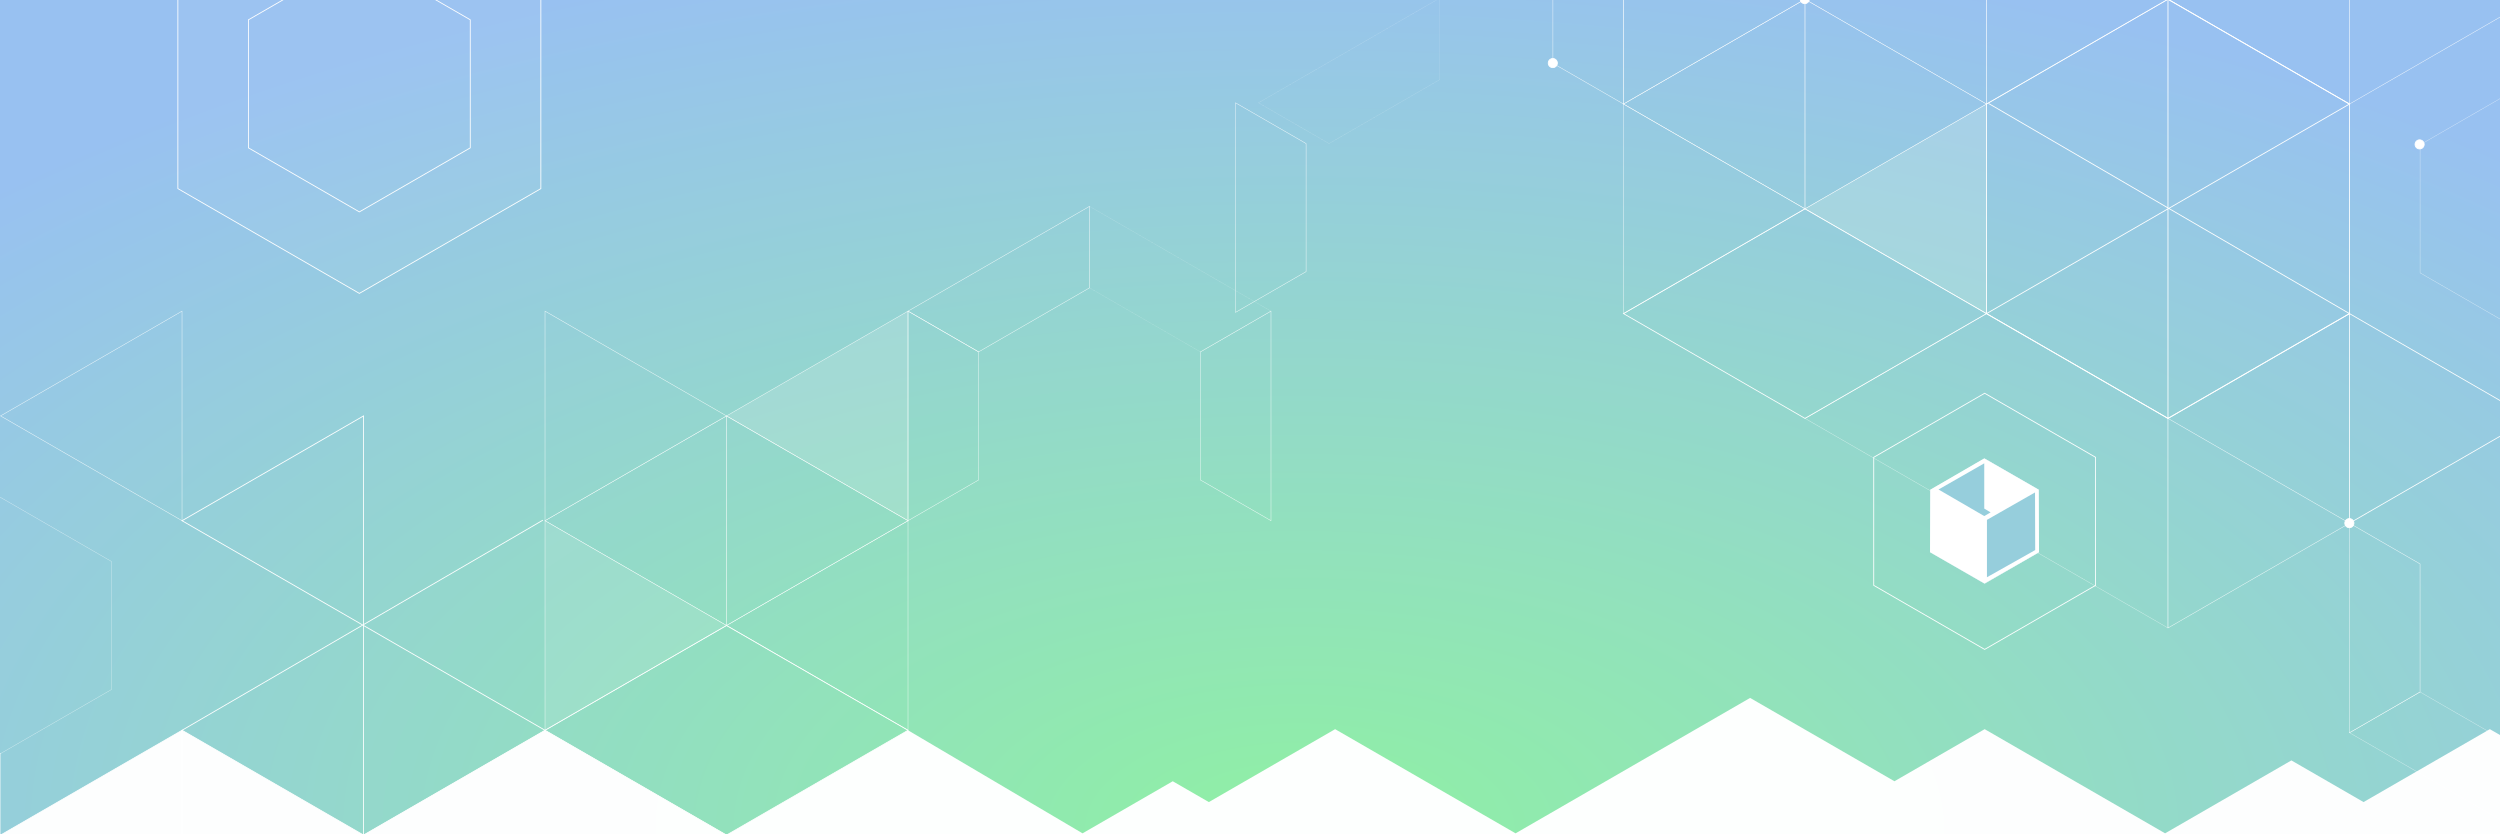
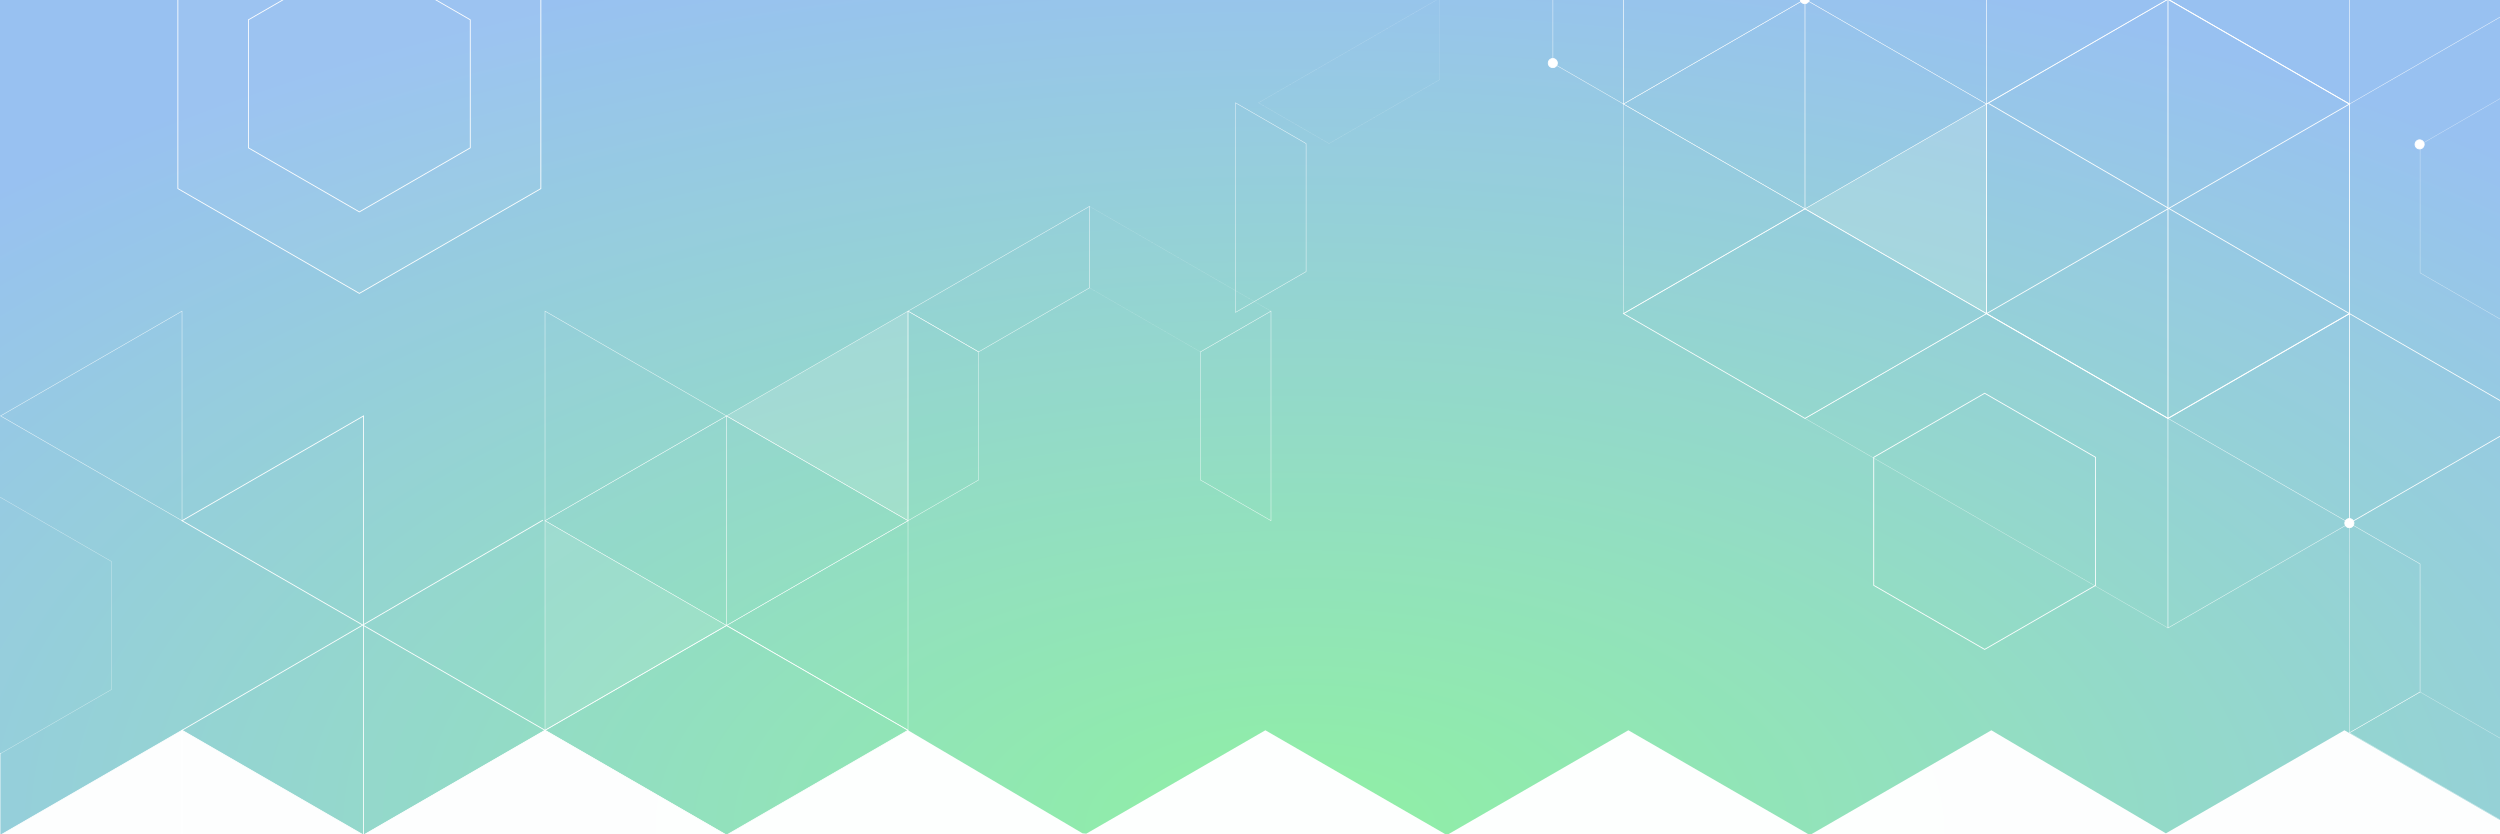
<svg xmlns="http://www.w3.org/2000/svg" xmlns:xlink="http://www.w3.org/1999/xlink" width="1200" height="400" viewBox="0 0 317.5 105.833" version="1.1" id="svg8" enable-background="new">
  <defs id="defs2">
    <linearGradient id="linearGradient10929">
      <stop id="stop10927" offset="0" style="stop-color:#8ff0a4;stop-opacity:1" />
      <stop id="stop10925" offset="1" style="stop-color:#98c1f1;stop-opacity:1;" />
    </linearGradient>
    <radialGradient xlink:href="#linearGradient10929" id="radialGradient10931" cx="126.397" cy="192.753" fx="126.397" fy="192.753" r="162.322" gradientTransform="matrix(1.436003,0.00660932,-0.00326124,0.7074172,-15.77789,-31.88768)" gradientUnits="userSpaceOnUse" />
  </defs>
  <g id="layer2" style="">
    <rect style="opacity:1;vector-effect:none;fill:url(#radialGradient10931);fill-opacity:1;stroke:#5e5c64;stroke-width:0.001px;stroke-linecap:butt;stroke-linejoin:miter;stroke-miterlimit:4;stroke-dasharray:none;stroke-dashoffset:0;stroke-opacity:1;marker:none;marker-start:none;marker-mid:none;marker-end:none;paint-order:normal" id="rect10907" width="324.644" height="112.183" x="-1.852" y="-1.587" />
  </g>
  <g id="layer1" transform="translate(0,-191.1667)">
    <path id="path22728" d="m 275.333,191.072 -23.05,13.308 v 26.616 l 23.05,13.308 23.05,-13.308 v -26.616 z" style="color:#000000;clip-rule:nonzero;display:inline;overflow:visible;visibility:visible;opacity:1;isolation:auto;mix-blend-mode:normal;color-interpolation:sRGB;color-interpolation-filters:linearRGB;solid-color:#000000;solid-opacity:1;vector-effect:none;fill:none;fill-opacity:1;fill-rule:nonzero;stroke:#ffffff;stroke-width:0.106;stroke-linecap:butt;stroke-linejoin:miter;stroke-miterlimit:4;stroke-dasharray:none;stroke-dashoffset:0;stroke-opacity:1;marker:none;marker-start:none;marker-mid:none;marker-end:none;paint-order:normal;color-rendering:auto;image-rendering:auto;shape-rendering:auto;text-rendering:auto;enable-background:accumulate" />
    <path id="path22730" d="m 252.549,204.308 45.834,26.687 -23.05,13.308 v -53.231 l 23.05,13.308 -46.1,26.616 23.05,13.308" style="color:#000000;clip-rule:nonzero;display:inline;overflow:visible;visibility:visible;opacity:1;isolation:auto;mix-blend-mode:normal;color-interpolation:sRGB;color-interpolation-filters:linearRGB;solid-color:#000000;solid-opacity:1;vector-effect:none;fill:none;fill-opacity:1;fill-rule:nonzero;stroke:#ffffff;stroke-width:0.106;stroke-linecap:butt;stroke-linejoin:miter;stroke-miterlimit:4;stroke-dasharray:none;stroke-dashoffset:0;stroke-opacity:1;marker:none;marker-start:none;marker-mid:none;marker-end:none;paint-order:normal;color-rendering:auto;image-rendering:auto;shape-rendering:auto;text-rendering:auto;enable-background:accumulate" />
    <path style="color:#000000;clip-rule:nonzero;display:inline;overflow:visible;visibility:visible;opacity:1;isolation:auto;mix-blend-mode:normal;color-interpolation:sRGB;color-interpolation-filters:linearRGB;solid-color:#000000;solid-opacity:1;vector-effect:none;fill:none;fill-opacity:1;fill-rule:nonzero;stroke:#ffffff;stroke-width:0.106;stroke-linecap:butt;stroke-linejoin:miter;stroke-miterlimit:4;stroke-dasharray:none;stroke-dashoffset:0;stroke-opacity:1;marker:none;marker-start:none;marker-mid:none;marker-end:none;paint-order:normal;color-rendering:auto;image-rendering:auto;shape-rendering:auto;text-rendering:auto;enable-background:accumulate" d="m 252.05,241.11 -14.086,8.133 v 16.265 l 14.086,8.133 14.086,-8.133 v -16.265 z" id="path22732" />
    <path id="path22778" d="m 275.333,191.072 23.05,-13.308 v 26.616 z" style="color:#000000;clip-rule:nonzero;display:inline;overflow:visible;visibility:visible;opacity:1;isolation:auto;mix-blend-mode:normal;color-interpolation:sRGB;color-interpolation-filters:linearRGB;solid-color:#000000;solid-opacity:1;vector-effect:none;fill:none;fill-opacity:1;fill-rule:nonzero;stroke:#ffffff;stroke-width:0.03;stroke-linecap:butt;stroke-linejoin:miter;stroke-miterlimit:4;stroke-dasharray:none;stroke-dashoffset:0;stroke-opacity:1;marker:none;marker-start:none;marker-mid:none;marker-end:none;paint-order:normal;color-rendering:auto;image-rendering:auto;shape-rendering:auto;text-rendering:auto;enable-background:accumulate" />
    <path style="color:#000000;clip-rule:nonzero;display:inline;overflow:visible;visibility:visible;opacity:1;isolation:auto;mix-blend-mode:normal;color-interpolation:sRGB;color-interpolation-filters:linearRGB;solid-color:#000000;solid-opacity:1;vector-effect:none;fill:none;fill-opacity:1;fill-rule:nonzero;stroke:#ffffff;stroke-width:0.05;stroke-linecap:butt;stroke-linejoin:miter;stroke-miterlimit:4;stroke-dasharray:none;stroke-dashoffset:0;stroke-opacity:1;marker:none;marker-start:none;marker-mid:none;marker-end:none;paint-order:normal;color-rendering:auto;image-rendering:auto;shape-rendering:auto;text-rendering:auto;enable-background:accumulate" d="m 321.433,191.072 -23.05,-13.308 v 26.616 z" id="path22780" />
    <path id="path22782" d="m 252.284,204.379 v -26.616 l 23.05,13.308 z" style="color:#000000;clip-rule:nonzero;display:inline;overflow:visible;visibility:visible;opacity:1;isolation:auto;mix-blend-mode:normal;color-interpolation:sRGB;color-interpolation-filters:linearRGB;solid-color:#000000;solid-opacity:1;vector-effect:none;fill:none;fill-opacity:1;fill-rule:nonzero;stroke:#ffffff;stroke-width:0.05;stroke-linecap:butt;stroke-linejoin:miter;stroke-miterlimit:4;stroke-dasharray:none;stroke-dashoffset:0;stroke-opacity:1;marker:none;marker-start:none;marker-mid:none;marker-end:none;paint-order:normal;color-rendering:auto;image-rendering:auto;shape-rendering:auto;text-rendering:auto;enable-background:accumulate" />
    <path style="color:#000000;clip-rule:nonzero;display:inline;overflow:visible;visibility:visible;opacity:1;isolation:auto;mix-blend-mode:normal;color-interpolation:sRGB;color-interpolation-filters:linearRGB;solid-color:#000000;solid-opacity:1;vector-effect:none;fill:none;fill-opacity:1;fill-rule:nonzero;stroke:#ffffff;stroke-width:0.05;stroke-linecap:butt;stroke-linejoin:miter;stroke-miterlimit:4;stroke-dasharray:none;stroke-dashoffset:0;stroke-opacity:1;marker:none;marker-start:none;marker-mid:none;marker-end:none;paint-order:normal;color-rendering:auto;image-rendering:auto;shape-rendering:auto;text-rendering:auto;enable-background:accumulate" d="m 252.284,204.379 v -26.616 l -23.05,13.308 z" id="path22784" />
    <path style="color:#000000;clip-rule:nonzero;display:inline;overflow:visible;visibility:visible;opacity:1;isolation:auto;mix-blend-mode:normal;color-interpolation:sRGB;color-interpolation-filters:linearRGB;solid-color:#000000;solid-opacity:1;vector-effect:none;fill:none;fill-opacity:1;fill-rule:nonzero;stroke:#ffffff;stroke-width:0.03;stroke-linecap:butt;stroke-linejoin:miter;stroke-miterlimit:4;stroke-dasharray:none;stroke-dashoffset:0;stroke-opacity:1;marker:none;marker-start:none;marker-mid:none;marker-end:none;paint-order:normal;color-rendering:auto;image-rendering:auto;shape-rendering:auto;text-rendering:auto;enable-background:accumulate" d="m 229.234,217.687 v -26.616 l 23.05,13.308 z" id="path22786" />
    <path id="path22788" d="m 252.284,230.995 v -26.616 l -23.05,13.308 z" style="color:#000000;clip-rule:nonzero;display:inline;overflow:visible;visibility:visible;opacity:1;isolation:auto;mix-blend-mode:normal;color-interpolation:sRGB;color-interpolation-filters:linearRGB;solid-color:#000000;solid-opacity:1;vector-effect:none;fill:#eafced;fill-opacity:0.189;fill-rule:nonzero;stroke:#ffffff;stroke-width:0.05;stroke-linecap:butt;stroke-linejoin:miter;stroke-miterlimit:4;stroke-dasharray:none;stroke-dashoffset:0;stroke-opacity:1;marker:none;marker-start:none;marker-mid:none;marker-end:none;paint-order:normal;color-rendering:auto;image-rendering:auto;shape-rendering:auto;text-rendering:auto;enable-background:accumulate" />
    <path id="path22790" d="m 206.184,230.995 v -26.616 l 23.05,13.308 z" style="color:#000000;clip-rule:nonzero;display:inline;overflow:visible;visibility:visible;opacity:1;isolation:auto;mix-blend-mode:normal;color-interpolation:sRGB;color-interpolation-filters:linearRGB;solid-color:#000000;solid-opacity:1;vector-effect:none;fill:none;fill-opacity:1;fill-rule:nonzero;stroke:#ffffff;stroke-width:0.05;stroke-linecap:butt;stroke-linejoin:miter;stroke-miterlimit:4;stroke-dasharray:none;stroke-dashoffset:0;stroke-opacity:1;marker:none;marker-start:none;marker-mid:none;marker-end:none;paint-order:normal;color-rendering:auto;image-rendering:auto;shape-rendering:auto;text-rendering:auto;enable-background:accumulate" />
    <path id="path22792" d="m 229.234,217.687 v -26.616 l -23.05,13.308 z" style="color:#000000;clip-rule:nonzero;display:inline;overflow:visible;visibility:visible;opacity:1;isolation:auto;mix-blend-mode:normal;color-interpolation:sRGB;color-interpolation-filters:linearRGB;solid-color:#000000;solid-opacity:1;vector-effect:none;fill:none;fill-opacity:1;fill-rule:nonzero;stroke:#ffffff;stroke-width:0.05;stroke-linecap:butt;stroke-linejoin:miter;stroke-miterlimit:4;stroke-dasharray:none;stroke-dashoffset:0;stroke-opacity:1;marker:none;marker-start:none;marker-mid:none;marker-end:none;paint-order:normal;color-rendering:auto;image-rendering:auto;shape-rendering:auto;text-rendering:auto;enable-background:accumulate" />
    <path id="path22794" d="m 229.234,217.687 -23.05,13.308 23.05,13.308 23.05,-13.308 z" style="color:#000000;clip-rule:nonzero;display:inline;overflow:visible;visibility:visible;opacity:1;isolation:auto;mix-blend-mode:normal;color-interpolation:sRGB;color-interpolation-filters:linearRGB;solid-color:#000000;solid-opacity:1;vector-effect:none;fill:none;fill-opacity:1;fill-rule:nonzero;stroke:#ffffff;stroke-width:0.1;stroke-linecap:butt;stroke-linejoin:miter;stroke-miterlimit:4;stroke-dasharray:none;stroke-dashoffset:0;stroke-opacity:1;marker:none;marker-start:none;marker-mid:none;marker-end:none;paint-order:normal;color-rendering:auto;image-rendering:auto;shape-rendering:auto;text-rendering:auto;enable-background:accumulate" />
    <path id="path22796" d="m 275.333,244.303 v 26.616 l 23.05,-13.308 z" style="color:#000000;clip-rule:nonzero;display:inline;overflow:visible;visibility:visible;opacity:1;isolation:auto;mix-blend-mode:normal;color-interpolation:sRGB;color-interpolation-filters:linearRGB;solid-color:#000000;solid-opacity:1;vector-effect:none;fill:none;fill-opacity:1;fill-rule:nonzero;stroke:#ffffff;stroke-width:0.05;stroke-linecap:butt;stroke-linejoin:miter;stroke-miterlimit:4;stroke-dasharray:none;stroke-dashoffset:0;stroke-opacity:1;marker:none;marker-start:none;marker-mid:none;marker-end:none;paint-order:normal;color-rendering:auto;image-rendering:auto;shape-rendering:auto;text-rendering:auto;enable-background:accumulate" />
    <path id="path22798" d="m 275.333,244.303 v 26.616 l -46.099,-26.616 23.05,-13.308 z" style="color:#000000;clip-rule:nonzero;display:inline;overflow:visible;visibility:visible;opacity:1;isolation:auto;mix-blend-mode:normal;color-interpolation:sRGB;color-interpolation-filters:linearRGB;solid-color:#000000;solid-opacity:1;vector-effect:none;fill:none;fill-opacity:1;fill-rule:nonzero;stroke:#ffffff;stroke-width:0.03;stroke-linecap:butt;stroke-linejoin:miter;stroke-miterlimit:4;stroke-dasharray:none;stroke-dashoffset:0;stroke-opacity:1;marker:none;marker-start:none;marker-mid:none;marker-end:none;paint-order:normal;color-rendering:auto;image-rendering:auto;shape-rendering:auto;text-rendering:auto;enable-background:accumulate" />
    <path style="color:#000000;clip-rule:nonzero;display:inline;overflow:visible;visibility:visible;opacity:1;isolation:auto;mix-blend-mode:normal;color-interpolation:sRGB;color-interpolation-filters:linearRGB;solid-color:#000000;solid-opacity:1;vector-effect:none;fill:none;fill-opacity:1;fill-rule:nonzero;stroke:#ffffff;stroke-width:0.05;stroke-linecap:butt;stroke-linejoin:miter;stroke-miterlimit:4;stroke-dasharray:none;stroke-dashoffset:0;stroke-opacity:1;marker:none;marker-start:none;marker-mid:none;marker-end:none;paint-order:normal;color-rendering:auto;image-rendering:auto;shape-rendering:auto;text-rendering:auto;enable-background:accumulate" d="m 206.184,204.379 v -26.616 l 23.05,13.308 z" id="path22800" />
    <path id="path22802" d="m 156.909,204.222 v 26.616 l 8.964,-5.175 v -16.265 z" style="color:#000000;clip-rule:nonzero;display:inline;overflow:visible;visibility:visible;opacity:1;isolation:auto;mix-blend-mode:normal;color-interpolation:sRGB;color-interpolation-filters:linearRGB;solid-color:#000000;solid-opacity:1;vector-effect:none;fill:none;fill-opacity:1;fill-rule:nonzero;stroke:#ffffff;stroke-width:0.05;stroke-linecap:butt;stroke-linejoin:miter;stroke-miterlimit:4;stroke-dasharray:none;stroke-dashoffset:0;stroke-opacity:1;marker:none;marker-start:none;marker-mid:none;marker-end:none;paint-order:normal;color-rendering:auto;image-rendering:auto;shape-rendering:auto;text-rendering:auto;enable-background:accumulate" />
    <path style="color:#000000;clip-rule:nonzero;display:inline;overflow:visible;visibility:visible;opacity:1;isolation:auto;mix-blend-mode:normal;color-interpolation:sRGB;color-interpolation-filters:linearRGB;solid-color:#000000;solid-opacity:1;vector-effect:none;fill:none;fill-opacity:1;fill-rule:nonzero;stroke:#ffffff;stroke-width:0.05;stroke-linecap:butt;stroke-linejoin:miter;stroke-miterlimit:4;stroke-dasharray:none;stroke-dashoffset:0;stroke-opacity:1;marker:none;marker-start:none;marker-mid:none;marker-end:none;paint-order:normal;color-rendering:auto;image-rendering:auto;shape-rendering:auto;text-rendering:auto;enable-background:accumulate" d="m 206.184,177.764 v 26.616 l -8.964,-5.175 v -16.265 z" id="path22804" />
    <path id="path22806" d="M 206.184,177.764 183.134,164.456 v 10.35 l 14.086,8.133 z" style="color:#000000;clip-rule:nonzero;display:inline;overflow:visible;visibility:visible;opacity:1;isolation:auto;mix-blend-mode:normal;color-interpolation:sRGB;color-interpolation-filters:linearRGB;solid-color:#000000;solid-opacity:1;vector-effect:none;fill:none;fill-opacity:1;fill-rule:nonzero;stroke:#ffffff;stroke-width:0.05;stroke-linecap:butt;stroke-linejoin:miter;stroke-miterlimit:4;stroke-dasharray:none;stroke-dashoffset:0;stroke-opacity:1;marker:none;marker-start:none;marker-mid:none;marker-end:none;paint-order:normal;color-rendering:auto;image-rendering:auto;shape-rendering:auto;text-rendering:auto;enable-background:accumulate" />
    <path style="color:#000000;clip-rule:nonzero;display:inline;overflow:visible;visibility:visible;opacity:1;isolation:auto;mix-blend-mode:normal;color-interpolation:sRGB;color-interpolation-filters:linearRGB;solid-color:#000000;solid-opacity:1;vector-effect:none;fill:none;fill-opacity:1;fill-rule:nonzero;stroke:#ffffff;stroke-width:0.01;stroke-linecap:butt;stroke-linejoin:miter;stroke-miterlimit:4;stroke-dasharray:none;stroke-dashoffset:0;stroke-opacity:1;marker:none;marker-start:none;marker-mid:none;marker-end:none;paint-order:normal;color-rendering:auto;image-rendering:auto;shape-rendering:auto;text-rendering:auto;enable-background:accumulate" d="m 159.82,204.222 23.05,-13.308 v 10.35 l -14.086,8.133 z" id="path22808" />
    <path style="color:#000000;clip-rule:nonzero;display:inline;overflow:visible;visibility:visible;opacity:1;isolation:auto;mix-blend-mode:normal;color-interpolation:sRGB;color-interpolation-filters:linearRGB;solid-color:#000000;solid-opacity:1;vector-effect:none;fill:none;fill-opacity:1;fill-rule:nonzero;stroke:#ffffff;stroke-width:0.05;stroke-linecap:butt;stroke-linejoin:miter;stroke-miterlimit:4;stroke-dasharray:none;stroke-dashoffset:0;stroke-opacity:1;marker:none;marker-start:none;marker-mid:none;marker-end:none;paint-order:normal;color-rendering:auto;image-rendering:auto;shape-rendering:auto;text-rendering:auto;enable-background:accumulate" d="m 298.383,284.226 v -26.616 l 8.964,5.175 v 16.265 z" id="path22810" />
    <path id="path22812" d="m 344.483,230.995 v -26.616 l -8.964,5.175 v 16.265 z" style="color:#000000;clip-rule:nonzero;display:inline;overflow:visible;visibility:visible;opacity:1;isolation:auto;mix-blend-mode:normal;color-interpolation:sRGB;color-interpolation-filters:linearRGB;solid-color:#000000;solid-opacity:1;vector-effect:none;fill:none;fill-opacity:1;fill-rule:nonzero;stroke:#ffffff;stroke-width:0.03;stroke-linecap:butt;stroke-linejoin:miter;stroke-miterlimit:4;stroke-dasharray:none;stroke-dashoffset:0;stroke-opacity:1;marker:none;marker-start:none;marker-mid:none;marker-end:none;paint-order:normal;color-rendering:auto;image-rendering:auto;shape-rendering:auto;text-rendering:auto;enable-background:accumulate" />
    <path style="color:#000000;clip-rule:nonzero;display:inline;overflow:visible;visibility:visible;opacity:1;isolation:auto;mix-blend-mode:normal;color-interpolation:sRGB;color-interpolation-filters:linearRGB;solid-color:#000000;solid-opacity:1;vector-effect:none;fill:none;fill-opacity:1;fill-rule:nonzero;stroke:#ffffff;stroke-width:0.05;stroke-linecap:butt;stroke-linejoin:miter;stroke-miterlimit:4;stroke-dasharray:none;stroke-dashoffset:0;stroke-opacity:1;marker:none;marker-start:none;marker-mid:none;marker-end:none;paint-order:normal;color-rendering:auto;image-rendering:auto;shape-rendering:auto;text-rendering:auto;enable-background:accumulate" d="m 344.483,230.995 -23.05,13.308 v -10.35 l 14.086,-8.133 z" id="path22814" />
    <path id="path22816" d="m 298.383,284.226 23.05,13.308 v -10.35 l -14.086,-8.133 z" style="color:#000000;clip-rule:nonzero;display:inline;overflow:visible;visibility:visible;opacity:1;isolation:auto;mix-blend-mode:normal;color-interpolation:sRGB;color-interpolation-filters:linearRGB;solid-color:#000000;solid-opacity:1;vector-effect:none;fill:none;fill-opacity:1;fill-rule:nonzero;stroke:#ffffff;stroke-width:0.03;stroke-linecap:butt;stroke-linejoin:miter;stroke-miterlimit:4;stroke-dasharray:none;stroke-dashoffset:0;stroke-opacity:1;marker:none;marker-start:none;marker-mid:none;marker-end:none;paint-order:normal;color-rendering:auto;image-rendering:auto;shape-rendering:auto;text-rendering:auto;enable-background:accumulate" />
    <path id="path22818" d="m 321.433,244.303 -23.05,-13.308 v 26.616 z" style="color:#000000;clip-rule:nonzero;display:inline;overflow:visible;visibility:visible;opacity:1;isolation:auto;mix-blend-mode:normal;color-interpolation:sRGB;color-interpolation-filters:linearRGB;solid-color:#000000;solid-opacity:1;vector-effect:none;fill:none;fill-opacity:1;fill-rule:nonzero;stroke:#ffffff;stroke-width:0.1;stroke-linecap:butt;stroke-linejoin:miter;stroke-miterlimit:4;stroke-dasharray:none;stroke-dashoffset:0;stroke-opacity:1;marker:none;marker-start:none;marker-mid:none;marker-end:none;paint-order:normal;color-rendering:auto;image-rendering:auto;shape-rendering:auto;text-rendering:auto;enable-background:accumulate" />
    <circle cy="257.606" cx="298.37" id="circle22820" style="color:#000000;clip-rule:nonzero;display:inline;overflow:visible;visibility:visible;opacity:1;isolation:auto;mix-blend-mode:normal;color-interpolation:sRGB;color-interpolation-filters:linearRGB;solid-color:#000000;solid-opacity:1;vector-effect:none;fill:#ffffff;fill-opacity:1;fill-rule:nonzero;stroke:#ffffff;stroke-width:0.1;stroke-linecap:butt;stroke-linejoin:miter;stroke-miterlimit:4;stroke-dasharray:none;stroke-dashoffset:0;stroke-opacity:1;marker:none;marker-start:none;marker-mid:none;marker-end:none;paint-order:normal;color-rendering:auto;image-rendering:auto;shape-rendering:auto;text-rendering:auto;enable-background:accumulate" r="0.582" />
    <circle style="color:#000000;clip-rule:nonzero;display:inline;overflow:visible;visibility:visible;opacity:1;isolation:auto;mix-blend-mode:normal;color-interpolation:sRGB;color-interpolation-filters:linearRGB;solid-color:#000000;solid-opacity:1;vector-effect:none;fill:#ffffff;fill-opacity:1;fill-rule:nonzero;stroke:#ffffff;stroke-width:0.1;stroke-linecap:butt;stroke-linejoin:miter;stroke-miterlimit:4;stroke-dasharray:none;stroke-dashoffset:0;stroke-opacity:1;marker:none;marker-start:none;marker-mid:none;marker-end:none;paint-order:normal;color-rendering:auto;image-rendering:auto;shape-rendering:auto;text-rendering:auto;enable-background:accumulate" id="circle22822" cx="229.201" cy="191.051" r="0.582" />
    <circle cy="199.177" cx="197.206" id="circle22824" style="color:#000000;clip-rule:nonzero;display:inline;overflow:visible;visibility:visible;opacity:1;isolation:auto;mix-blend-mode:normal;color-interpolation:sRGB;color-interpolation-filters:linearRGB;solid-color:#000000;solid-opacity:1;vector-effect:none;fill:#ffffff;fill-opacity:1;fill-rule:nonzero;stroke:#ffffff;stroke-width:0.1;stroke-linecap:butt;stroke-linejoin:miter;stroke-miterlimit:4;stroke-dasharray:none;stroke-dashoffset:0;stroke-opacity:1;marker:none;marker-start:none;marker-mid:none;marker-end:none;paint-order:normal;color-rendering:auto;image-rendering:auto;shape-rendering:auto;text-rendering:auto;enable-background:accumulate" r="0.582" />
    <path id="path22826" d="m 321.433,201.422 -14.086,8.133 v 16.265 l 14.086,8.133 14.086,-8.133 v -16.265 z" style="color:#000000;clip-rule:nonzero;display:inline;overflow:visible;visibility:visible;opacity:1;isolation:auto;mix-blend-mode:normal;color-interpolation:sRGB;color-interpolation-filters:linearRGB;solid-color:#000000;solid-opacity:1;vector-effect:none;fill:none;fill-opacity:1;fill-rule:nonzero;stroke:#ffffff;stroke-width:0.03;stroke-linecap:butt;stroke-linejoin:miter;stroke-miterlimit:4;stroke-dasharray:none;stroke-dashoffset:0;stroke-opacity:1;marker:none;marker-start:none;marker-mid:none;marker-end:none;paint-order:normal;color-rendering:auto;image-rendering:auto;shape-rendering:auto;text-rendering:auto;enable-background:accumulate" />
    <circle style="color:#000000;clip-rule:nonzero;display:inline;overflow:visible;visibility:visible;opacity:1;isolation:auto;mix-blend-mode:normal;color-interpolation:sRGB;color-interpolation-filters:linearRGB;solid-color:#000000;solid-opacity:1;vector-effect:none;fill:#ffffff;fill-opacity:1;fill-rule:nonzero;stroke:#ffffff;stroke-width:0.1;stroke-linecap:butt;stroke-linejoin:miter;stroke-miterlimit:4;stroke-dasharray:none;stroke-dashoffset:0;stroke-opacity:1;marker:none;marker-start:none;marker-mid:none;marker-end:none;paint-order:normal;color-rendering:auto;image-rendering:auto;shape-rendering:auto;text-rendering:auto;enable-background:accumulate" id="circle22828" cx="307.29" cy="209.504" r="0.582" />
    <circle cy="177.763" cx="298.301" id="circle22830" style="color:#000000;clip-rule:nonzero;display:inline;overflow:visible;visibility:visible;opacity:1;isolation:auto;mix-blend-mode:normal;color-interpolation:sRGB;color-interpolation-filters:linearRGB;solid-color:#000000;solid-opacity:1;vector-effect:none;fill:#ffffff;fill-opacity:1;fill-rule:nonzero;stroke:#ffffff;stroke-width:0.1;stroke-linecap:butt;stroke-linejoin:miter;stroke-miterlimit:4;stroke-dasharray:none;stroke-dashoffset:0;stroke-opacity:1;marker:none;marker-start:none;marker-mid:none;marker-end:none;paint-order:normal;color-rendering:auto;image-rendering:auto;shape-rendering:auto;text-rendering:auto;enable-background:accumulate" r="0.582" />
    <path style="color:#000000;clip-rule:nonzero;display:inline;overflow:visible;visibility:visible;opacity:1;isolation:auto;mix-blend-mode:normal;color-interpolation:sRGB;color-interpolation-filters:linearRGB;solid-color:#000000;solid-opacity:1;vector-effect:none;fill:#eafced;fill-opacity:0.039;fill-rule:nonzero;stroke:#ffffff;stroke-width:0.106;stroke-linecap:butt;stroke-linejoin:miter;stroke-miterlimit:4;stroke-dasharray:none;stroke-dashoffset:0;stroke-opacity:1;marker:none;marker-start:none;marker-mid:none;marker-end:none;paint-order:normal;color-rendering:auto;image-rendering:auto;shape-rendering:auto;text-rendering:auto;enable-background:accumulate" d="m 45.638,175.197 23.05,13.308 v 26.616 L 45.638,228.428 22.588,215.12 v -26.616 z" id="path10847" />
    <path style="color:#000000;clip-rule:nonzero;display:inline;overflow:visible;visibility:visible;opacity:1;isolation:auto;mix-blend-mode:normal;color-interpolation:sRGB;color-interpolation-filters:linearRGB;solid-color:#000000;solid-opacity:1;vector-effect:none;fill:none;fill-opacity:1;fill-rule:nonzero;stroke:#ffffff;stroke-width:0.106;stroke-linecap:butt;stroke-linejoin:miter;stroke-miterlimit:4;stroke-dasharray:none;stroke-dashoffset:0;stroke-opacity:1;marker:none;marker-start:none;marker-mid:none;marker-end:none;paint-order:normal;color-rendering:auto;image-rendering:auto;shape-rendering:auto;text-rendering:auto;enable-background:accumulate" d="m 68.952,257.225 -45.834,26.687 23.05,13.308 v -53.231 l -23.05,13.308 46.1,26.616 -23.05,13.308" id="path10849" />
    <path id="path10851" d="m 45.638,185.547 14.086,8.133 v 16.265 L 45.638,218.077 31.552,209.945 v -16.265 z" style="color:#000000;clip-rule:nonzero;display:inline;overflow:visible;visibility:visible;opacity:1;isolation:auto;mix-blend-mode:normal;color-interpolation:sRGB;color-interpolation-filters:linearRGB;solid-color:#000000;solid-opacity:1;vector-effect:none;fill:none;fill-opacity:1;fill-rule:nonzero;stroke:#ffffff;stroke-width:0.106;stroke-linecap:butt;stroke-linejoin:miter;stroke-miterlimit:4;stroke-dasharray:none;stroke-dashoffset:0;stroke-opacity:1;marker:none;marker-start:none;marker-mid:none;marker-end:none;paint-order:normal;color-rendering:auto;image-rendering:auto;shape-rendering:auto;text-rendering:auto;enable-background:accumulate" />
    <path style="color:#000000;clip-rule:nonzero;display:inline;overflow:visible;visibility:visible;opacity:1;isolation:auto;mix-blend-mode:normal;color-interpolation:sRGB;color-interpolation-filters:linearRGB;solid-color:#000000;solid-opacity:1;vector-effect:none;fill:none;fill-opacity:1;fill-rule:nonzero;stroke:#ffffff;stroke-width:0.03;stroke-linecap:butt;stroke-linejoin:miter;stroke-miterlimit:4;stroke-dasharray:none;stroke-dashoffset:0;stroke-opacity:1;marker:none;marker-start:none;marker-mid:none;marker-end:none;paint-order:normal;color-rendering:auto;image-rendering:auto;shape-rendering:auto;text-rendering:auto;enable-background:accumulate" d="M 45.638,175.197 22.588,161.889 v 26.616 z" id="path10853" />
    <path id="path10855" d="M 0.068,243.988 23.117,230.68 v 26.616 z" style="color:#000000;clip-rule:nonzero;display:inline;overflow:visible;visibility:visible;opacity:1;isolation:auto;mix-blend-mode:normal;color-interpolation:sRGB;color-interpolation-filters:linearRGB;solid-color:#000000;solid-opacity:1;vector-effect:none;fill:none;fill-opacity:1;fill-rule:nonzero;stroke:#ffffff;stroke-width:0.05;stroke-linecap:butt;stroke-linejoin:miter;stroke-miterlimit:4;stroke-dasharray:none;stroke-dashoffset:0;stroke-opacity:1;marker:none;marker-start:none;marker-mid:none;marker-end:none;paint-order:normal;color-rendering:auto;image-rendering:auto;shape-rendering:auto;text-rendering:auto;enable-background:accumulate" />
    <path style="color:#000000;clip-rule:nonzero;display:inline;overflow:visible;visibility:visible;opacity:1;isolation:auto;mix-blend-mode:normal;color-interpolation:sRGB;color-interpolation-filters:linearRGB;solid-color:#000000;solid-opacity:1;vector-effect:none;fill:none;fill-opacity:1;fill-rule:nonzero;stroke:#ffffff;stroke-width:0.05;stroke-linecap:butt;stroke-linejoin:miter;stroke-miterlimit:4;stroke-dasharray:none;stroke-dashoffset:0;stroke-opacity:1;marker:none;marker-start:none;marker-mid:none;marker-end:none;paint-order:normal;color-rendering:auto;image-rendering:auto;shape-rendering:auto;text-rendering:auto;enable-background:accumulate" d="M 68.688,188.504 V 161.889 l -23.05,13.308 z" id="path10857" />
    <path id="path10859" d="M 69.217,257.296 V 230.68 L 92.267,243.988 Z" style="color:#000000;clip-rule:nonzero;display:inline;overflow:visible;visibility:visible;opacity:1;isolation:auto;mix-blend-mode:normal;color-interpolation:sRGB;color-interpolation-filters:linearRGB;solid-color:#000000;solid-opacity:1;vector-effect:none;fill:none;fill-opacity:1;fill-rule:nonzero;stroke:#ffffff;stroke-width:0.05;stroke-linecap:butt;stroke-linejoin:miter;stroke-miterlimit:4;stroke-dasharray:none;stroke-dashoffset:0;stroke-opacity:1;marker:none;marker-start:none;marker-mid:none;marker-end:none;paint-order:normal;color-rendering:auto;image-rendering:auto;shape-rendering:auto;text-rendering:auto;enable-background:accumulate" />
    <path id="path10861" d="M 92.267,270.604 V 243.988 L 69.217,257.296 Z" style="color:#000000;clip-rule:nonzero;display:inline;overflow:visible;visibility:visible;opacity:1;isolation:auto;mix-blend-mode:normal;color-interpolation:sRGB;color-interpolation-filters:linearRGB;solid-color:#000000;solid-opacity:1;vector-effect:none;fill:none;fill-opacity:1;fill-rule:nonzero;stroke:#ffffff;stroke-width:0.03;stroke-linecap:butt;stroke-linejoin:miter;stroke-miterlimit:4;stroke-dasharray:none;stroke-dashoffset:0;stroke-opacity:1;marker:none;marker-start:none;marker-mid:none;marker-end:none;paint-order:normal;color-rendering:auto;image-rendering:auto;shape-rendering:auto;text-rendering:auto;enable-background:accumulate" />
    <path style="color:#000000;clip-rule:nonzero;display:inline;overflow:visible;visibility:visible;opacity:1;isolation:auto;mix-blend-mode:normal;color-interpolation:sRGB;color-interpolation-filters:linearRGB;solid-color:#000000;solid-opacity:1;vector-effect:none;fill:#eafced;fill-opacity:0.118;fill-rule:nonzero;stroke:#ffffff;stroke-width:0.05;stroke-linecap:butt;stroke-linejoin:miter;stroke-miterlimit:4;stroke-dasharray:none;stroke-dashoffset:0;stroke-opacity:1;marker:none;marker-start:none;marker-mid:none;marker-end:none;paint-order:normal;color-rendering:auto;image-rendering:auto;shape-rendering:auto;text-rendering:auto;enable-background:accumulate" d="m 69.217,283.912 v -26.616 l 23.05,13.308 z" id="path10863" />
    <path style="color:#000000;clip-rule:nonzero;display:inline;overflow:visible;visibility:visible;opacity:1;isolation:auto;mix-blend-mode:normal;color-interpolation:sRGB;color-interpolation-filters:linearRGB;solid-color:#000000;solid-opacity:1;vector-effect:none;fill:none;fill-opacity:1;fill-rule:nonzero;stroke:#ffffff;stroke-width:0.05;stroke-linecap:butt;stroke-linejoin:miter;stroke-miterlimit:4;stroke-dasharray:none;stroke-dashoffset:0;stroke-opacity:1;marker:none;marker-start:none;marker-mid:none;marker-end:none;paint-order:normal;color-rendering:auto;image-rendering:auto;shape-rendering:auto;text-rendering:auto;enable-background:accumulate" d="m 115.317,283.912 v -26.616 l -23.05,13.308 z" id="path10865" />
    <path style="color:#000000;clip-rule:nonzero;display:inline;overflow:visible;visibility:visible;opacity:1;isolation:auto;mix-blend-mode:normal;color-interpolation:sRGB;color-interpolation-filters:linearRGB;solid-color:#000000;solid-opacity:1;vector-effect:none;fill:none;fill-opacity:1;fill-rule:nonzero;stroke:#ffffff;stroke-width:0.05;stroke-linecap:butt;stroke-linejoin:miter;stroke-miterlimit:4;stroke-dasharray:none;stroke-dashoffset:0;stroke-opacity:1;marker:none;marker-start:none;marker-mid:none;marker-end:none;paint-order:normal;color-rendering:auto;image-rendering:auto;shape-rendering:auto;text-rendering:auto;enable-background:accumulate" d="m 92.267,270.604 v -26.616 l 23.05,13.308 z" id="path10867" />
    <path style="color:#000000;clip-rule:nonzero;display:inline;overflow:visible;visibility:visible;opacity:1;isolation:auto;mix-blend-mode:normal;color-interpolation:sRGB;color-interpolation-filters:linearRGB;solid-color:#000000;solid-opacity:1;vector-effect:none;fill:none;fill-opacity:1;fill-rule:nonzero;stroke:#ffffff;stroke-width:0.1;stroke-linecap:butt;stroke-linejoin:miter;stroke-miterlimit:4;stroke-dasharray:none;stroke-dashoffset:0;stroke-opacity:1;marker:none;marker-start:none;marker-mid:none;marker-end:none;paint-order:normal;color-rendering:auto;image-rendering:auto;shape-rendering:auto;text-rendering:auto;enable-background:accumulate" d="m 92.267,270.604 23.05,13.308 -23.05,13.308 -23.05,-13.308 z" id="path10869" />
    <path style="color:#000000;clip-rule:nonzero;display:inline;overflow:visible;visibility:visible;opacity:1;isolation:auto;mix-blend-mode:normal;color-interpolation:sRGB;color-interpolation-filters:linearRGB;solid-color:#000000;solid-opacity:1;vector-effect:none;fill:none;fill-opacity:1;fill-rule:nonzero;stroke:#ffffff;stroke-width:0.05;stroke-linecap:butt;stroke-linejoin:miter;stroke-miterlimit:4;stroke-dasharray:none;stroke-dashoffset:0;stroke-opacity:1;marker:none;marker-start:none;marker-mid:none;marker-end:none;paint-order:normal;color-rendering:auto;image-rendering:auto;shape-rendering:auto;text-rendering:auto;enable-background:accumulate" d="m 46.167,297.219 v 26.616 L 23.117,310.527 Z" id="path10871" />
    <path style="color:#000000;clip-rule:nonzero;display:inline;overflow:visible;visibility:visible;opacity:1;isolation:auto;mix-blend-mode:normal;color-interpolation:sRGB;color-interpolation-filters:linearRGB;solid-color:#000000;solid-opacity:1;vector-effect:none;fill:none;fill-opacity:1;fill-rule:nonzero;stroke:#ffffff;stroke-width:0.03;stroke-linecap:butt;stroke-linejoin:miter;stroke-miterlimit:4;stroke-dasharray:none;stroke-dashoffset:0;stroke-opacity:1;marker:none;marker-start:none;marker-mid:none;marker-end:none;paint-order:normal;color-rendering:auto;image-rendering:auto;shape-rendering:auto;text-rendering:auto;enable-background:accumulate" d="m 46.167,297.219 v 26.616 L 92.267,297.219 69.217,283.912 Z" id="path10873" />
    <path id="path10875" d="M 115.317,257.296 V 230.68 L 92.267,243.988 Z" style="color:#000000;clip-rule:nonzero;display:inline;overflow:visible;visibility:visible;opacity:1;isolation:auto;mix-blend-mode:normal;color-interpolation:sRGB;color-interpolation-filters:linearRGB;solid-color:#000000;solid-opacity:1;vector-effect:none;fill:#f6f5f4;fill-opacity:0.157;fill-rule:nonzero;stroke:#ffffff;stroke-width:0.05;stroke-linecap:butt;stroke-linejoin:miter;stroke-miterlimit:4;stroke-dasharray:none;stroke-dashoffset:0;stroke-opacity:1;marker:none;marker-start:none;marker-mid:none;marker-end:none;paint-order:normal;color-rendering:auto;image-rendering:auto;shape-rendering:auto;text-rendering:auto;enable-background:accumulate" />
    <path style="color:#000000;clip-rule:nonzero;display:inline;overflow:visible;visibility:visible;opacity:1;isolation:auto;mix-blend-mode:normal;color-interpolation:sRGB;color-interpolation-filters:linearRGB;solid-color:#000000;solid-opacity:1;vector-effect:none;fill:none;fill-opacity:1;fill-rule:nonzero;stroke:#ffffff;stroke-width:0.05;stroke-linecap:butt;stroke-linejoin:miter;stroke-miterlimit:4;stroke-dasharray:none;stroke-dashoffset:0;stroke-opacity:1;marker:none;marker-start:none;marker-mid:none;marker-end:none;paint-order:normal;color-rendering:auto;image-rendering:auto;shape-rendering:auto;text-rendering:auto;enable-background:accumulate" d="m 161.416,230.68 v 26.616 l -8.964,-5.175 v -16.265 z" id="path10877" />
    <path id="path10879" d="m 115.317,230.68 v 26.616 l 8.964,-5.175 v -16.265 z" style="color:#000000;clip-rule:nonzero;display:inline;overflow:visible;visibility:visible;opacity:1;isolation:auto;mix-blend-mode:normal;color-interpolation:sRGB;color-interpolation-filters:linearRGB;solid-color:#000000;solid-opacity:1;vector-effect:none;fill:none;fill-opacity:1;fill-rule:nonzero;stroke:#ffffff;stroke-width:0.05;stroke-linecap:butt;stroke-linejoin:miter;stroke-miterlimit:4;stroke-dasharray:none;stroke-dashoffset:0;stroke-opacity:1;marker:none;marker-start:none;marker-mid:none;marker-end:none;paint-order:normal;color-rendering:auto;image-rendering:auto;shape-rendering:auto;text-rendering:auto;enable-background:accumulate" />
    <path style="color:#000000;clip-rule:nonzero;display:inline;overflow:visible;visibility:visible;opacity:1;isolation:auto;mix-blend-mode:normal;color-interpolation:sRGB;color-interpolation-filters:linearRGB;solid-color:#000000;solid-opacity:1;vector-effect:none;fill:none;fill-opacity:1;fill-rule:nonzero;stroke:#ffffff;stroke-width:0.05;stroke-linecap:butt;stroke-linejoin:miter;stroke-miterlimit:4;stroke-dasharray:none;stroke-dashoffset:0;stroke-opacity:1;marker:none;marker-start:none;marker-mid:none;marker-end:none;paint-order:normal;color-rendering:auto;image-rendering:auto;shape-rendering:auto;text-rendering:auto;enable-background:accumulate" d="m 115.317,230.68 23.05,-13.308 v 10.35 l -14.086,8.133 z" id="path10881" />
    <path id="path10883" d="m 161.416,230.68 -23.05,-13.308 v 10.35 l 14.086,8.133 z" style="color:#000000;clip-rule:nonzero;display:inline;overflow:visible;visibility:visible;opacity:1;isolation:auto;mix-blend-mode:normal;color-interpolation:sRGB;color-interpolation-filters:linearRGB;solid-color:#000000;solid-opacity:1;vector-effect:none;fill:none;fill-opacity:1;fill-rule:nonzero;stroke:#ffffff;stroke-width:0.01;stroke-linecap:butt;stroke-linejoin:miter;stroke-miterlimit:4;stroke-dasharray:none;stroke-dashoffset:0;stroke-opacity:1;marker:none;marker-start:none;marker-mid:none;marker-end:none;paint-order:normal;color-rendering:auto;image-rendering:auto;shape-rendering:auto;text-rendering:auto;enable-background:accumulate" />
    <path id="path10885" d="m 23.117,337.143 v -26.616 l -8.964,5.175 v 16.265 z" style="color:#000000;clip-rule:nonzero;display:inline;overflow:visible;visibility:visible;opacity:1;isolation:auto;mix-blend-mode:normal;color-interpolation:sRGB;color-interpolation-filters:linearRGB;solid-color:#000000;solid-opacity:1;vector-effect:none;fill:none;fill-opacity:1;fill-rule:nonzero;stroke:#ffffff;stroke-width:0.05;stroke-linecap:butt;stroke-linejoin:miter;stroke-miterlimit:4;stroke-dasharray:none;stroke-dashoffset:0;stroke-opacity:1;marker:none;marker-start:none;marker-mid:none;marker-end:none;paint-order:normal;color-rendering:auto;image-rendering:auto;shape-rendering:auto;text-rendering:auto;enable-background:accumulate" />
    <path style="color:#000000;clip-rule:nonzero;display:inline;overflow:visible;visibility:visible;opacity:1;isolation:auto;mix-blend-mode:normal;color-interpolation:sRGB;color-interpolation-filters:linearRGB;solid-color:#000000;solid-opacity:1;vector-effect:none;fill:none;fill-opacity:1;fill-rule:nonzero;stroke:#ffffff;stroke-width:0.03;stroke-linecap:butt;stroke-linejoin:miter;stroke-miterlimit:4;stroke-dasharray:none;stroke-dashoffset:0;stroke-opacity:1;marker:none;marker-start:none;marker-mid:none;marker-end:none;paint-order:normal;color-rendering:auto;image-rendering:auto;shape-rendering:auto;text-rendering:auto;enable-background:accumulate" d="m -22.982,283.912 v -26.616 l 8.964,5.175 v 16.265 z" id="path10887" />
    <path id="path10889" d="M -22.982,283.912 0.068,297.219 V 286.869 L -14.018,278.736 Z" style="color:#000000;clip-rule:nonzero;display:inline;overflow:visible;visibility:visible;opacity:1;isolation:auto;mix-blend-mode:normal;color-interpolation:sRGB;color-interpolation-filters:linearRGB;solid-color:#000000;solid-opacity:1;vector-effect:none;fill:none;fill-opacity:1;fill-rule:nonzero;stroke:#ffffff;stroke-width:0.05;stroke-linecap:butt;stroke-linejoin:miter;stroke-miterlimit:4;stroke-dasharray:none;stroke-dashoffset:0;stroke-opacity:1;marker:none;marker-start:none;marker-mid:none;marker-end:none;paint-order:normal;color-rendering:auto;image-rendering:auto;shape-rendering:auto;text-rendering:auto;enable-background:accumulate" />
    <path style="color:#000000;clip-rule:nonzero;display:inline;overflow:visible;visibility:visible;opacity:1;isolation:auto;mix-blend-mode:normal;color-interpolation:sRGB;color-interpolation-filters:linearRGB;solid-color:#000000;solid-opacity:1;vector-effect:none;fill:none;fill-opacity:1;fill-rule:nonzero;stroke:#ffffff;stroke-width:0.03;stroke-linecap:butt;stroke-linejoin:miter;stroke-miterlimit:4;stroke-dasharray:none;stroke-dashoffset:0;stroke-opacity:1;marker:none;marker-start:none;marker-mid:none;marker-end:none;paint-order:normal;color-rendering:auto;image-rendering:auto;shape-rendering:auto;text-rendering:auto;enable-background:accumulate" d="M 23.117,337.143 0.068,350.451 V 340.1 L 14.154,331.967 Z" id="path10891" />
    <path style="color:#000000;clip-rule:nonzero;display:inline;overflow:visible;visibility:visible;opacity:1;isolation:auto;mix-blend-mode:normal;color-interpolation:sRGB;color-interpolation-filters:linearRGB;solid-color:#000000;solid-opacity:1;vector-effect:none;fill:none;fill-opacity:1;fill-rule:nonzero;stroke:#ffffff;stroke-width:0.1;stroke-linecap:butt;stroke-linejoin:miter;stroke-miterlimit:4;stroke-dasharray:none;stroke-dashoffset:0;stroke-opacity:1;marker:none;marker-start:none;marker-mid:none;marker-end:none;paint-order:normal;color-rendering:auto;image-rendering:auto;shape-rendering:auto;text-rendering:auto;enable-background:accumulate" d="M 0.068,297.219 23.117,283.912 v 26.616 z" id="path10893" />
    <ellipse style="color:#000000;clip-rule:nonzero;display:inline;overflow:visible;visibility:visible;opacity:1;isolation:auto;mix-blend-mode:normal;color-interpolation:sRGB;color-interpolation-filters:linearRGB;solid-color:#000000;solid-opacity:1;vector-effect:none;fill:#ffffff;fill-opacity:1;fill-rule:nonzero;stroke:#ffffff;stroke-width:0.1;stroke-linecap:butt;stroke-linejoin:miter;stroke-miterlimit:4;stroke-dasharray:none;stroke-dashoffset:0;stroke-opacity:1;marker:none;marker-start:none;marker-mid:none;marker-end:none;paint-order:normal;color-rendering:auto;image-rendering:auto;shape-rendering:auto;text-rendering:auto;enable-background:accumulate" id="circle10895" cx="-23.131" cy="310.522" transform="scale(-1,1)" r="0.582" />
    <ellipse cy="243.968" cx="-92.3" id="circle10897" style="color:#000000;clip-rule:nonzero;display:inline;overflow:visible;visibility:visible;opacity:1;isolation:auto;mix-blend-mode:normal;color-interpolation:sRGB;color-interpolation-filters:linearRGB;solid-color:#000000;solid-opacity:1;vector-effect:none;fill:#ffffff;fill-opacity:1;fill-rule:nonzero;stroke:#ffffff;stroke-width:0.1;stroke-linecap:butt;stroke-linejoin:miter;stroke-miterlimit:4;stroke-dasharray:none;stroke-dashoffset:0;stroke-opacity:1;marker:none;marker-start:none;marker-mid:none;marker-end:none;paint-order:normal;color-rendering:auto;image-rendering:auto;shape-rendering:auto;text-rendering:auto;enable-background:accumulate" transform="scale(-1,1)" r="0.582" />
    <ellipse style="color:#000000;clip-rule:nonzero;display:inline;overflow:visible;visibility:visible;opacity:1;isolation:auto;mix-blend-mode:normal;color-interpolation:sRGB;color-interpolation-filters:linearRGB;solid-color:#000000;solid-opacity:1;vector-effect:none;fill:#ffffff;fill-opacity:1;fill-rule:nonzero;stroke:#ffffff;stroke-width:0.1;stroke-linecap:butt;stroke-linejoin:miter;stroke-miterlimit:4;stroke-dasharray:none;stroke-dashoffset:0;stroke-opacity:1;marker:none;marker-start:none;marker-mid:none;marker-end:none;paint-order:normal;color-rendering:auto;image-rendering:auto;shape-rendering:auto;text-rendering:auto;enable-background:accumulate" id="circle10899" cx="-124.295" cy="252.094" transform="scale(-1,1)" r="0.582" />
    <path style="color:#000000;clip-rule:nonzero;display:inline;overflow:visible;visibility:visible;opacity:1;isolation:auto;mix-blend-mode:normal;color-interpolation:sRGB;color-interpolation-filters:linearRGB;solid-color:#000000;solid-opacity:1;vector-effect:none;fill:none;fill-opacity:1;fill-rule:nonzero;stroke:#ffffff;stroke-width:0.03;stroke-linecap:butt;stroke-linejoin:miter;stroke-miterlimit:4;stroke-dasharray:none;stroke-dashoffset:0;stroke-opacity:1;marker:none;marker-start:none;marker-mid:none;marker-end:none;paint-order:normal;color-rendering:auto;image-rendering:auto;shape-rendering:auto;text-rendering:auto;enable-background:accumulate" d="m 0.068,254.339 14.086,8.133 v 16.265 L 0.068,286.869 -14.018,278.736 v -16.265 z" id="path10901" />
    <ellipse cy="257.129" cx="-69.244" id="circle10903" style="color:#000000;clip-rule:nonzero;display:inline;overflow:visible;visibility:visible;opacity:1;isolation:auto;mix-blend-mode:normal;color-interpolation:sRGB;color-interpolation-filters:linearRGB;solid-color:#000000;solid-opacity:1;vector-effect:none;fill:#ffffff;fill-opacity:1;fill-rule:nonzero;stroke:#ffffff;stroke-width:0.1;stroke-linecap:butt;stroke-linejoin:miter;stroke-miterlimit:4;stroke-dasharray:none;stroke-dashoffset:0;stroke-opacity:1;marker:none;marker-start:none;marker-mid:none;marker-end:none;paint-order:normal;color-rendering:auto;image-rendering:auto;shape-rendering:auto;text-rendering:auto;enable-background:accumulate" transform="scale(-1,1)" r="0.582" />
    <ellipse style="color:#000000;clip-rule:nonzero;display:inline;overflow:visible;visibility:visible;opacity:1;isolation:auto;mix-blend-mode:normal;color-interpolation:sRGB;color-interpolation-filters:linearRGB;solid-color:#000000;solid-opacity:1;vector-effect:none;fill:#ffffff;fill-opacity:1;fill-rule:nonzero;stroke:#ffffff;stroke-width:0.1;stroke-linecap:butt;stroke-linejoin:miter;stroke-miterlimit:4;stroke-dasharray:none;stroke-dashoffset:0;stroke-opacity:1;marker:none;marker-start:none;marker-mid:none;marker-end:none;paint-order:normal;color-rendering:auto;image-rendering:auto;shape-rendering:auto;text-rendering:auto;enable-background:accumulate" id="circle10905" cx="-22.671" cy="161.888" transform="scale(-1,1)" r="0.582" />
  </g>
-   <g id="layer3">
+   <g id="layer3" style="display:none">
    <g id="g11056" transform="matrix(0.4882785,0,0,0.4882785,117.699,40.2846)" style="stroke-width:2.048">
      <path id="path22855" d="m 275.149,36.81 -14.053,8.113 v 16.227 l 14.053,8.113 14.053,-8.113 v -16.227 z" style="color:#000000;clip-rule:nonzero;display:inline;overflow:visible;visibility:visible;opacity:1;isolation:auto;mix-blend-mode:normal;color-interpolation:sRGB;color-interpolation-filters:linearRGB;solid-color:#000000;solid-opacity:1;vector-effect:none;fill:#96cedc;fill-opacity:1;fill-rule:nonzero;stroke:#ffffff;stroke-width:0.061;stroke-linecap:butt;stroke-linejoin:miter;stroke-miterlimit:4;stroke-dasharray:none;stroke-dashoffset:0;stroke-opacity:1;marker:none;marker-start:none;marker-mid:none;marker-end:none;paint-order:normal;color-rendering:auto;image-rendering:auto;shape-rendering:auto;text-rendering:auto;enable-background:accumulate" />
      <path id="path7680-8" d="m 275.05,36.714 -14.051,8.152 -0.055,16.259 14.175,8.152 14.175,-8.138 -0.062,-16.273 z m 0,1.292 v 11.77 l 1.653,0.992 -1.653,0.956 -11.895,-6.907 z m 13.206,7.572 0.044,14.989 -12.548,7.071 V 52.708 Z" style="color:#000000;clip-rule:nonzero;display:inline;overflow:visible;visibility:visible;opacity:1;isolation:auto;mix-blend-mode:normal;color-interpolation:sRGB;color-interpolation-filters:linearRGB;solid-color:#000000;solid-opacity:1;vector-effect:none;fill:#ffffff;fill-opacity:1;fill-rule:nonzero;stroke:none;stroke-width:1.229;stroke-linecap:square;stroke-linejoin:round;stroke-miterlimit:4;stroke-dasharray:none;stroke-dashoffset:0;stroke-opacity:1;marker:none;marker-start:none;marker-mid:none;marker-end:none;paint-order:normal;color-rendering:auto;image-rendering:auto;shape-rendering:auto;text-rendering:auto;enable-background:accumulate" />
    </g>
-     <path style="fill:#ffffff;stroke:none;stroke-width:0.265px;stroke-linecap:butt;stroke-linejoin:miter;stroke-opacity:1;fill-opacity:0.984" d="M 0.068,106.053 23.117,92.745 l 23.05,13.308 23.05,-13.308 23.05,13.308 23.05,-13.308 22.165,13.088 11.457,-6.615 4.583,2.646 16.04,-9.26 22.914,13.229 29.788,-17.198 18.331,10.583 11.457,-6.615 22.914,13.229 16.04,-9.26 9.165,5.292 16.04,-9.26 L 348.287,111.125 320.79,127 -34.37,125.677 Z" id="path11060" />
+   </g>
+   <g id="layer4">
+     <path style="display:inline;fill:#ffffff;fill-opacity:0.984;stroke:none;stroke-width:0.265px;stroke-linecap:butt;stroke-linejoin:miter;stroke-opacity:1" d="M 23.117,92.745 0.068,106.053 -34.371,125.677 c 58.697,0.219 104.017,-0.037 138.692,-0.632 l -1.109,0.632 c 58.373,0.217 103.529,-0.034 138.131,-0.622 l 79.447,0.622 -3e-5,-19.624 -23.05,-13.308 -22.67,13.089 c -3e-5,0 -0.005,-5.3e-4 -0.005,-5.3e-4 L 252.9,92.745 229.85,106.053 206.8,92.745 183.75,106.053 160.701,92.745 137.955,105.878 c -0.062,-0.006 -0.473,-0.044 -0.473,-0.044 L 115.316,92.745 92.267,106.053 69.217,92.745 46.167,106.053 Z" id="path11060" />
+     <path id="path11062" d="m 0.068,202.89 23.05,-13.308 23.05,13.308 23.05,-13.308 23.05,13.308 23.05,-13.308 22.165,13.088 11.457,-6.615 4.583,2.646 16.04,-9.26 22.914,13.229 29.788,-17.198 18.331,10.583 11.457,-6.615 22.914,13.229 16.04,-9.26 9.165,5.292 16.04,-9.26 32.079,18.521 -27.496,15.875 -355.161,-1.323 z" style="display:inline;fill:#ffffff;fill-opacity:0.984;stroke:none;stroke-width:0.265px;stroke-linecap:butt;stroke-linejoin:miter;stroke-opacity:1" />
  </g>
</svg>
